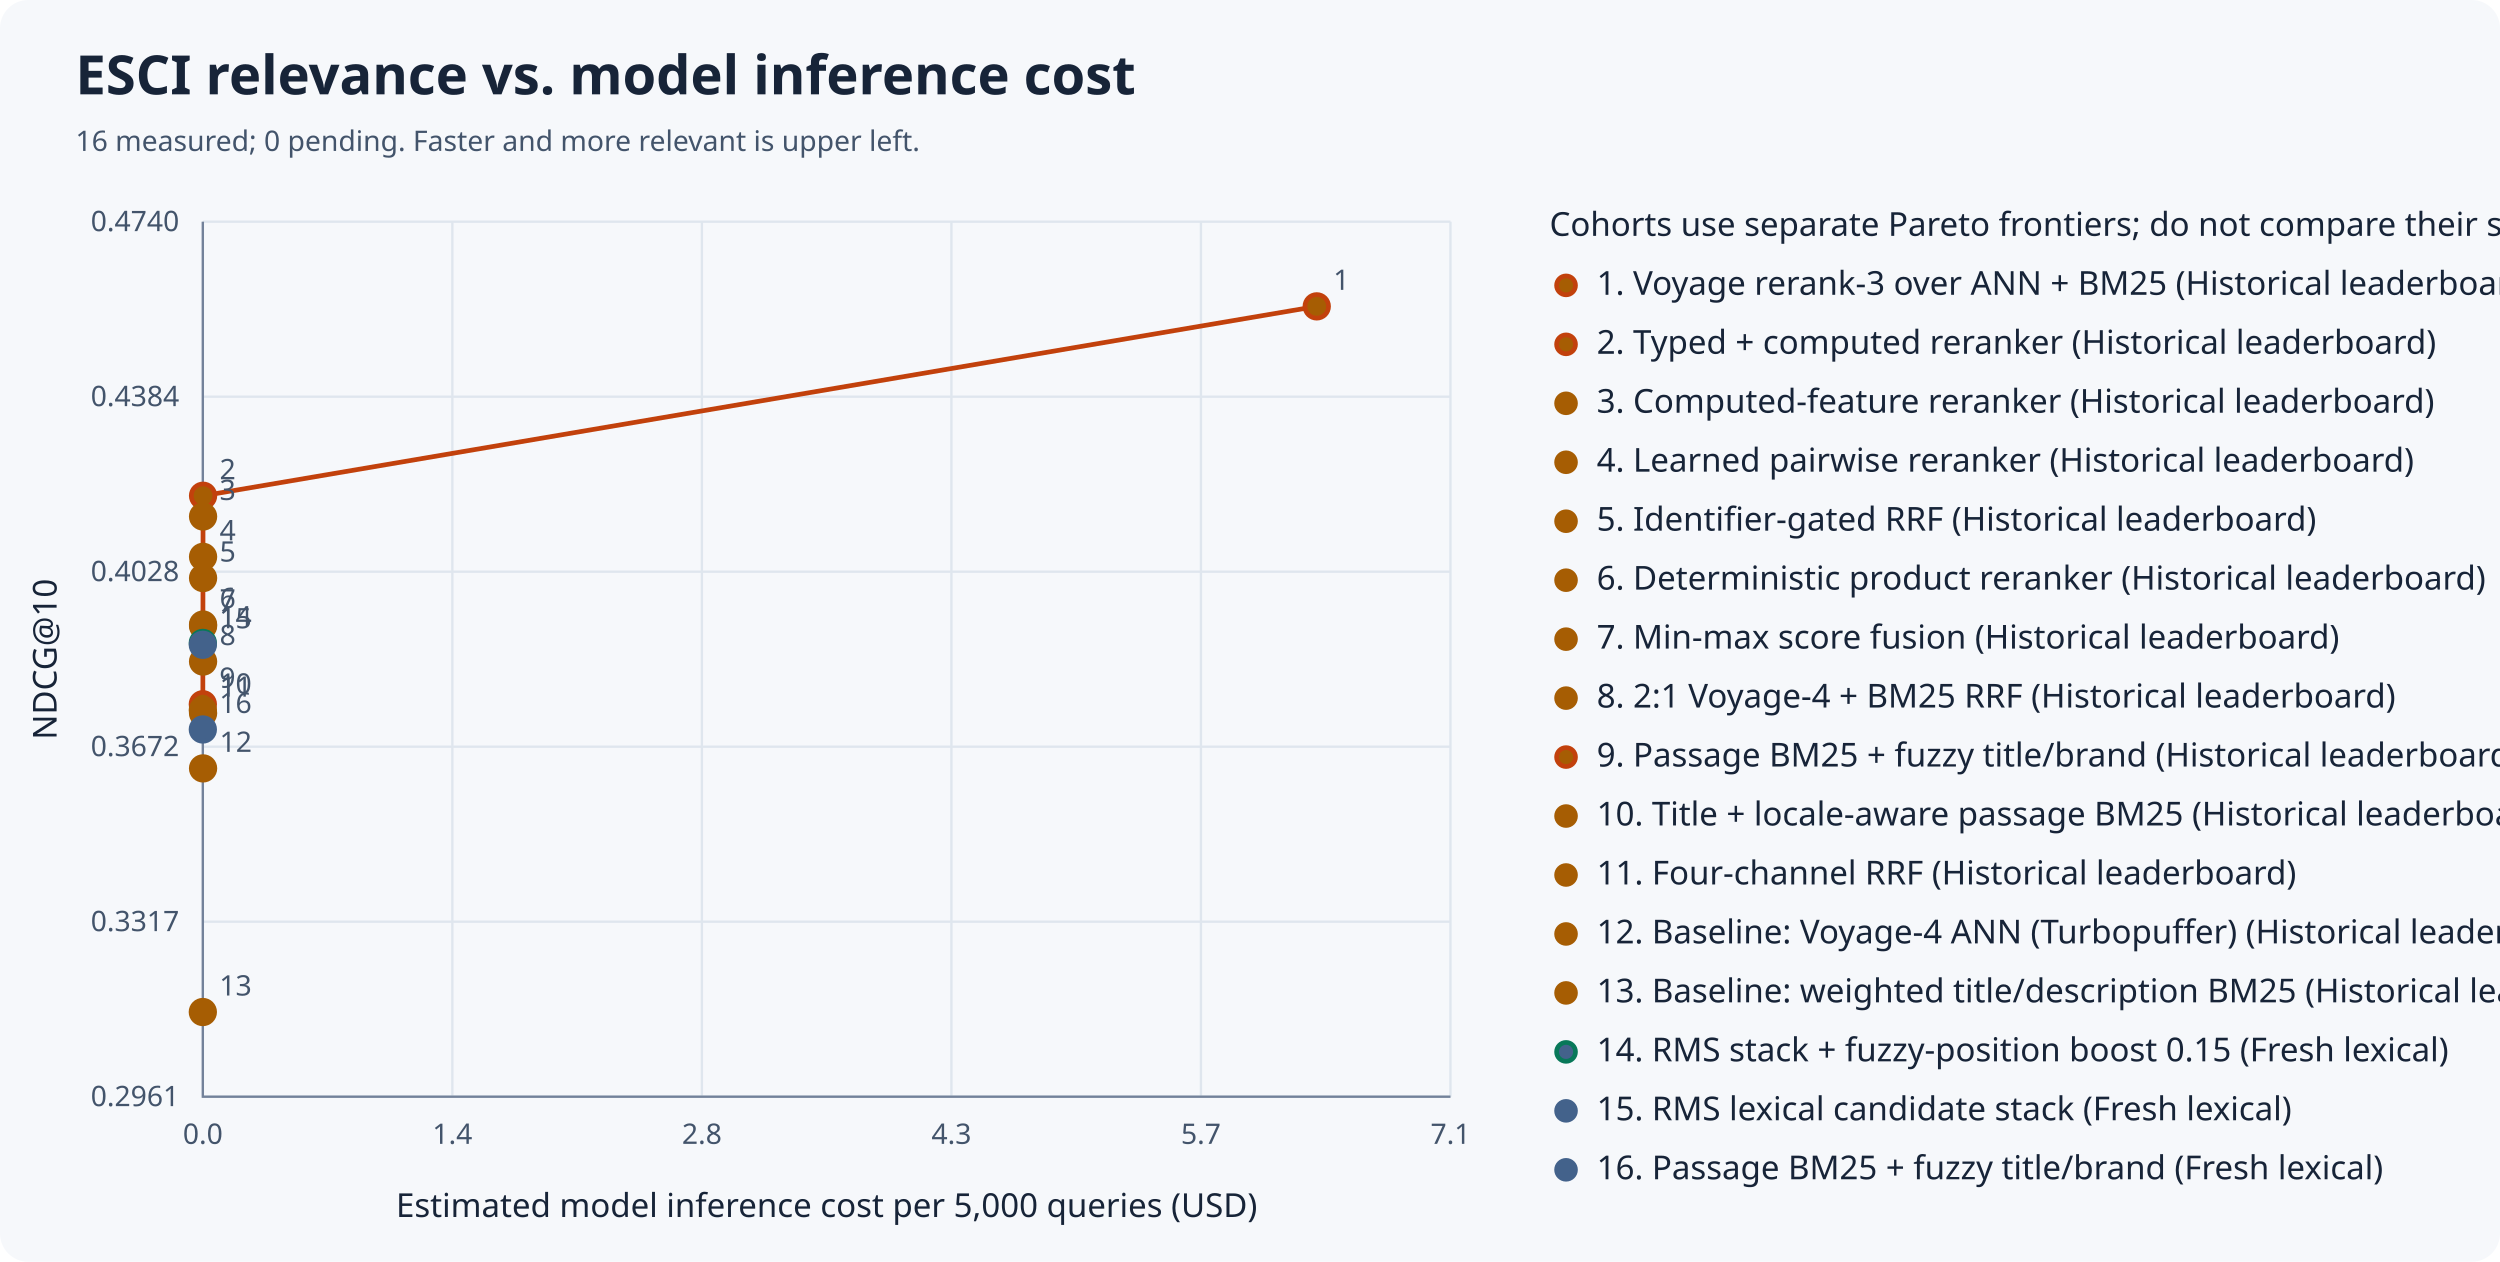
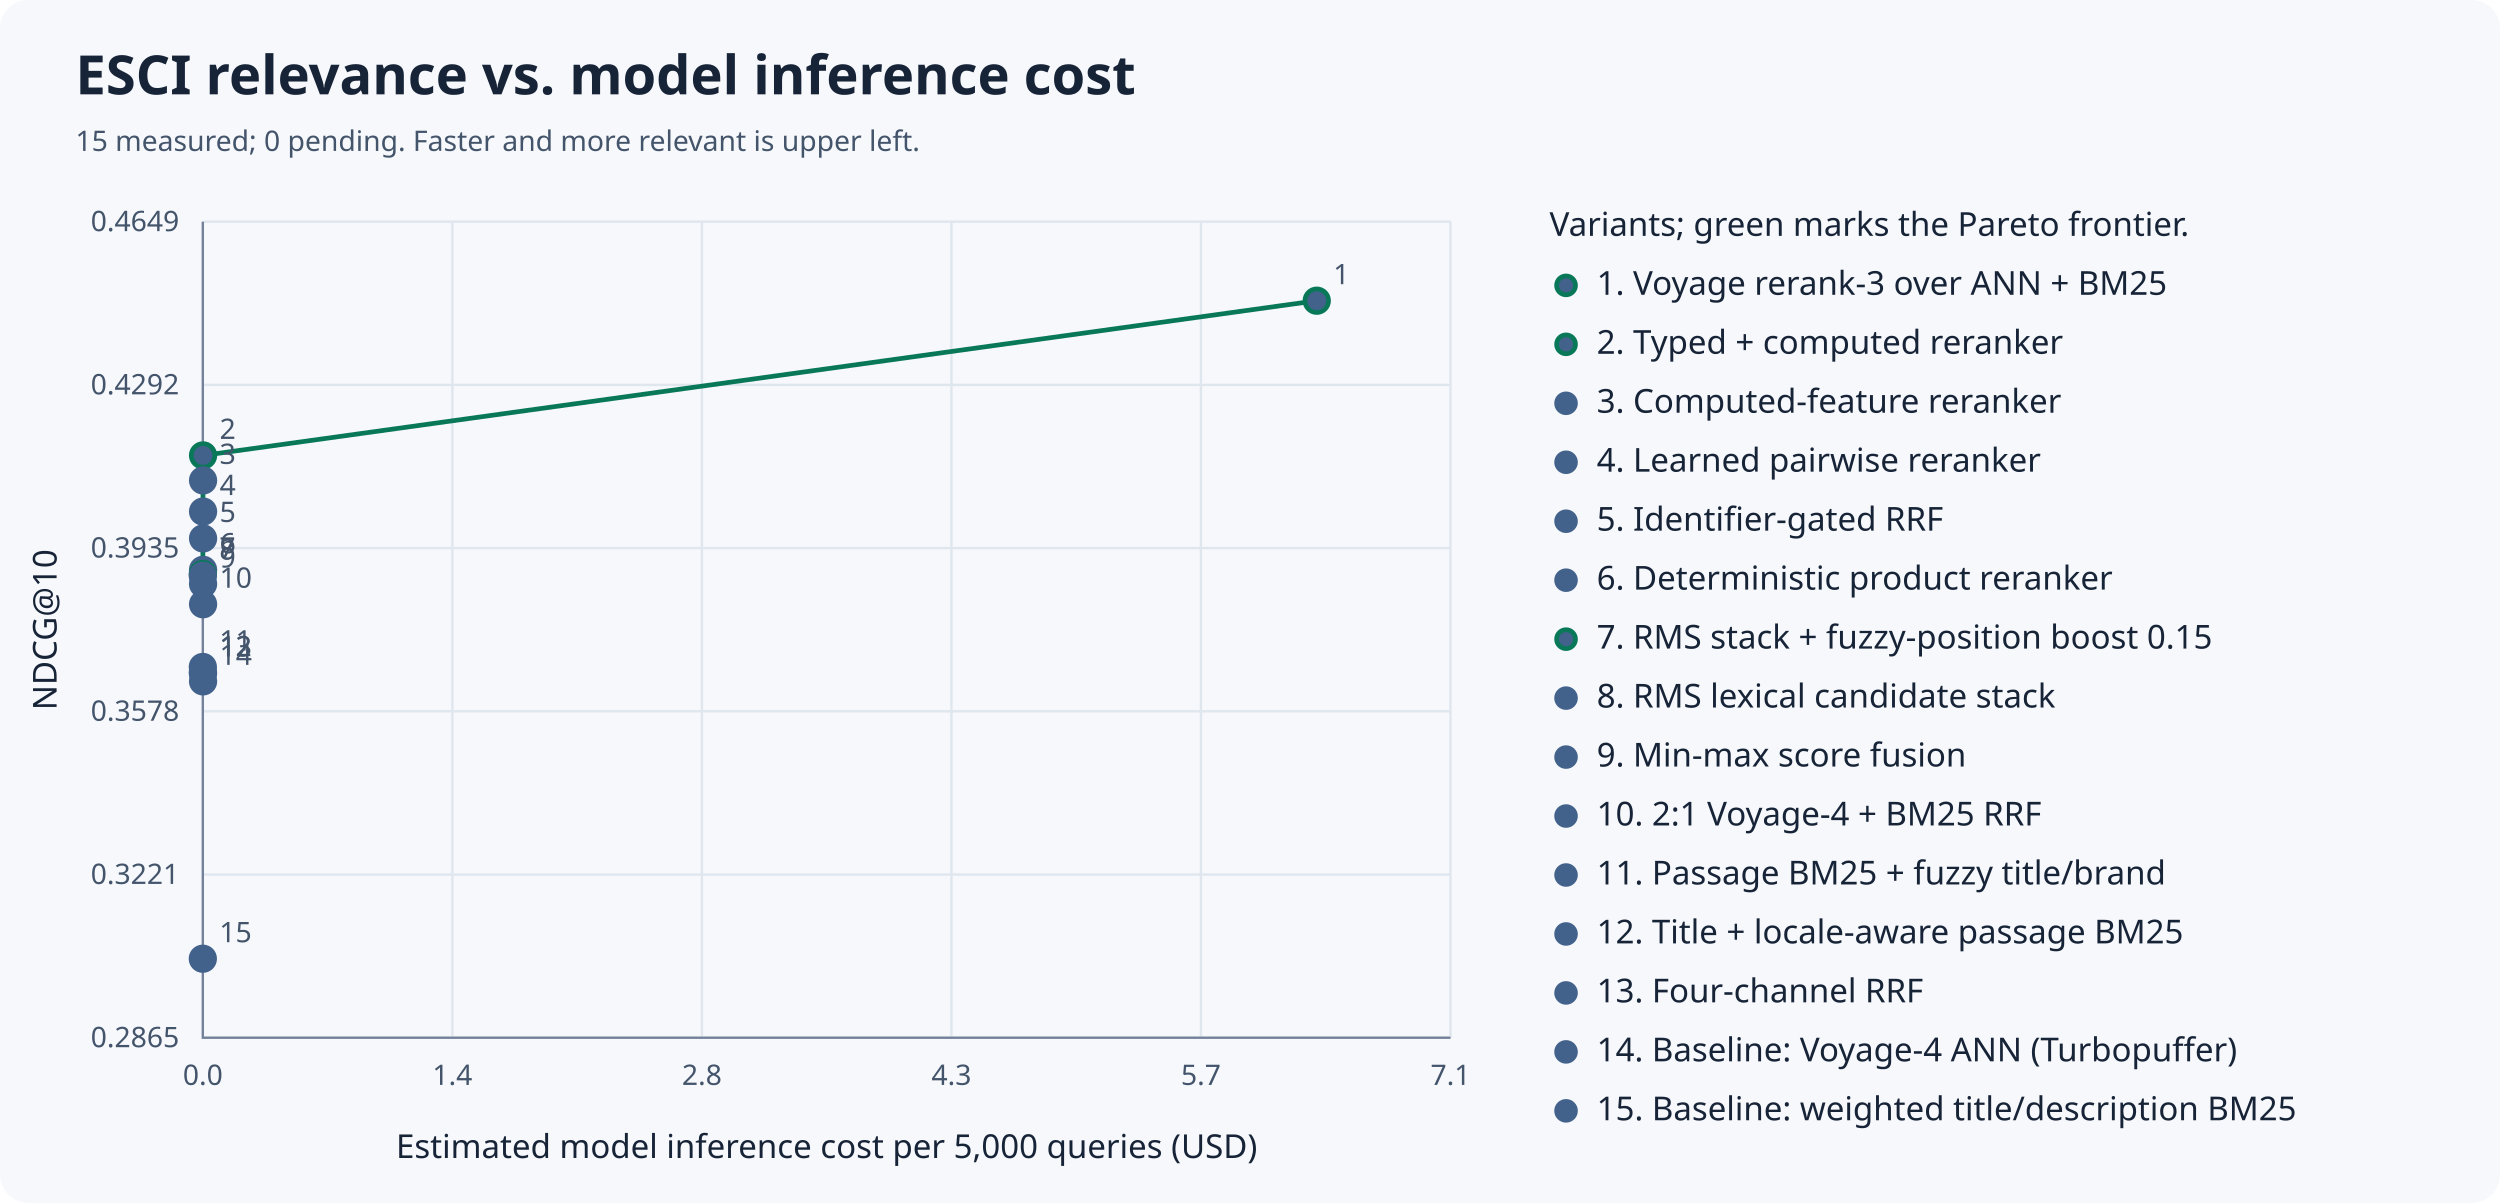
- <svg xmlns="http://www.w3.org/2000/svg" viewBox="0 0 1060 535" role="img" aria-labelledby="title desc">
+ <svg xmlns="http://www.w3.org/2000/svg" viewBox="0 0 1060 510" role="img" aria-labelledby="title desc">
  <style>text{font:14px system-ui,sans-serif;fill:#172438}.small{font-size:12px;fill:#43546b}.heading{font-size:23px;font-weight:bold}.axis{stroke:#73829a}.grid{stroke:#dfe6ee}</style>
  <rect width="100%" height="100%" rx="12" fill="#f6f8fb" />
  <text x="32" y="40" class="heading">ESCI relevance vs. model inference cost</text>
-   <text x="32" y="64" class="small">16 measured; 0 pending. Faster and more relevant is upper left.</text>
-   <path class="grid" d="M86.0 94V465 M86 465.0H615" />
-   <text class="small" x="86.0" y="485" text-anchor="middle">0.0</text>
-   <text class="small" x="76" y="469.0" text-anchor="end">0.2961</text>
-   <path class="grid" d="M191.8 94V465 M86 390.8H615" />
-   <text class="small" x="191.8" y="485" text-anchor="middle">1.4</text>
-   <text class="small" x="76" y="394.8" text-anchor="end">0.3317</text>
-   <path class="grid" d="M297.6 94V465 M86 316.6H615" />
-   <text class="small" x="297.6" y="485" text-anchor="middle">2.8</text>
-   <text class="small" x="76" y="320.6" text-anchor="end">0.3672</text>
-   <path class="grid" d="M403.4 94V465 M86 242.4H615" />
-   <text class="small" x="403.4" y="485" text-anchor="middle">4.3</text>
-   <text class="small" x="76" y="246.4" text-anchor="end">0.4028</text>
-   <path class="grid" d="M509.2 94V465 M86 168.2H615" />
-   <text class="small" x="509.2" y="485" text-anchor="middle">5.7</text>
-   <text class="small" x="76" y="172.2" text-anchor="end">0.4384</text>
-   <path class="grid" d="M615.0 94V465 M86 94.0H615" />
-   <text class="small" x="615.0" y="485" text-anchor="middle">7.1</text>
-   <text class="small" x="76" y="98.0" text-anchor="end">0.4740</text>
-   <path class="axis" fill="none" d="M86 94V465H615" />
-   <text x="350.5" y="516" text-anchor="middle">Estimated model inference cost per 5,000 queries (USD)</text>
-   <text transform="translate(24 279.5) rotate(-90)" text-anchor="middle">NDCG@10</text>
-   <text x="657" y="100">Cohorts use separate Pareto frontiers; do not compare their scores as paired measurements.</text>
-   <polyline points="86.0,272.6" fill="none" stroke="#087859" stroke-width="2" />
-   <polyline points="86.0,298.6 86.1,210.2 558.3,129.9" fill="none" stroke="#c2410c" stroke-width="2" />
-   <circle cx="558.3" cy="129.9" r="5" fill="#a65d03" stroke="#c2410c" stroke-width="2" />
-   <circle cx="664" cy="121" r="4" fill="#a65d03" stroke="#c2410c" stroke-width="2" />
-   <text x="677" y="125">1. Voyage rerank-3 over ANN + BM25 (Historical leaderboard)</text>
-   <circle cx="86.1" cy="210.2" r="5" fill="#a65d03" stroke="#c2410c" stroke-width="2" />
-   <circle cx="664" cy="146" r="4" fill="#a65d03" stroke="#c2410c" stroke-width="2" />
-   <text x="677" y="150">2. Typed + computed reranker (Historical leaderboard)</text>
-   <circle cx="86.1" cy="219.0" r="5" fill="#a65d03" stroke="#a65d03" stroke-width="2" />
-   <circle cx="664" cy="171" r="4" fill="#a65d03" stroke="#a65d03" stroke-width="2" />
-   <text x="677" y="175">3. Computed-feature reranker (Historical leaderboard)</text>
-   <circle cx="86.1" cy="236.1" r="5" fill="#a65d03" stroke="#a65d03" stroke-width="2" />
-   <circle cx="664" cy="196" r="4" fill="#a65d03" stroke="#a65d03" stroke-width="2" />
-   <text x="677" y="200">4. Learned pairwise reranker (Historical leaderboard)</text>
-   <circle cx="86.1" cy="245.1" r="5" fill="#a65d03" stroke="#a65d03" stroke-width="2" />
-   <circle cx="664" cy="221" r="4" fill="#a65d03" stroke="#a65d03" stroke-width="2" />
-   <text x="677" y="225">5. Identifier-gated RRF (Historical leaderboard)</text>
-   <circle cx="86.1" cy="264.8" r="5" fill="#a65d03" stroke="#a65d03" stroke-width="2" />
-   <circle cx="664" cy="246" r="4" fill="#a65d03" stroke="#a65d03" stroke-width="2" />
-   <text x="677" y="250">6. Deterministic product reranker (Historical leaderboard)</text>
-   <circle cx="86.1" cy="265.4" r="5" fill="#a65d03" stroke="#a65d03" stroke-width="2" />
-   <circle cx="664" cy="271" r="4" fill="#a65d03" stroke="#a65d03" stroke-width="2" />
-   <text x="677" y="275">7. Min-max score fusion (Historical leaderboard)</text>
-   <circle cx="86.1" cy="280.5" r="5" fill="#a65d03" stroke="#a65d03" stroke-width="2" />
-   <circle cx="664" cy="296" r="4" fill="#a65d03" stroke="#a65d03" stroke-width="2" />
-   <text x="677" y="300">8. 2:1 Voyage-4 + BM25 RRF (Historical leaderboard)</text>
-   <circle cx="86.0" cy="298.6" r="5" fill="#a65d03" stroke="#c2410c" stroke-width="2" />
-   <circle cx="664" cy="321" r="4" fill="#a65d03" stroke="#c2410c" stroke-width="2" />
-   <text x="677" y="325">9. Passage BM25 + fuzzy title/brand (Historical leaderboard)</text>
-   <circle cx="86.0" cy="301.1" r="5" fill="#a65d03" stroke="#a65d03" stroke-width="2" />
-   <circle cx="664" cy="346" r="4" fill="#a65d03" stroke="#a65d03" stroke-width="2" />
-   <text x="677" y="350">10. Title + locale-aware passage BM25 (Historical leaderboard)</text>
-   <circle cx="86.1" cy="302.4" r="5" fill="#a65d03" stroke="#a65d03" stroke-width="2" />
-   <circle cx="664" cy="371" r="4" fill="#a65d03" stroke="#a65d03" stroke-width="2" />
-   <text x="677" y="375">11. Four-channel RRF (Historical leaderboard)</text>
-   <circle cx="86.1" cy="325.8" r="5" fill="#a65d03" stroke="#a65d03" stroke-width="2" />
-   <circle cx="664" cy="396" r="4" fill="#a65d03" stroke="#a65d03" stroke-width="2" />
-   <text x="677" y="400">12. Baseline: Voyage-4 ANN (Turbopuffer) (Historical leaderboard)</text>
-   <circle cx="86.0" cy="429.1" r="5" fill="#a65d03" stroke="#a65d03" stroke-width="2" />
-   <circle cx="664" cy="421" r="4" fill="#a65d03" stroke="#a65d03" stroke-width="2" />
-   <text x="677" y="425">13. Baseline: weighted title/description BM25 (Historical leaderboard)</text>
-   <circle cx="86.0" cy="272.6" r="5" fill="#43628b" stroke="#087859" stroke-width="2" />
-   <circle cx="664" cy="446" r="4" fill="#43628b" stroke="#087859" stroke-width="2" />
-   <text x="677" y="450">14. RMS stack + fuzzy-position boost 0.15 (Fresh lexical)</text>
-   <circle cx="86.0" cy="273.4" r="5" fill="#43628b" stroke="#43628b" stroke-width="2" />
+   <text x="32" y="64" class="small">15 measured; 0 pending. Faster and more relevant is upper left.</text>
+   <path class="grid" d="M86.0 94V440 M86 440.0H615" />
+   <text class="small" x="86.0" y="460" text-anchor="middle">0.0</text>
+   <text class="small" x="76" y="444.0" text-anchor="end">0.2865</text>
+   <path class="grid" d="M191.8 94V440 M86 370.8H615" />
+   <text class="small" x="191.8" y="460" text-anchor="middle">1.4</text>
+   <text class="small" x="76" y="374.8" text-anchor="end">0.3221</text>
+   <path class="grid" d="M297.6 94V440 M86 301.6H615" />
+   <text class="small" x="297.6" y="460" text-anchor="middle">2.8</text>
+   <text class="small" x="76" y="305.6" text-anchor="end">0.3578</text>
+   <path class="grid" d="M403.4 94V440 M86 232.4H615" />
+   <text class="small" x="403.4" y="460" text-anchor="middle">4.3</text>
+   <text class="small" x="76" y="236.4" text-anchor="end">0.3935</text>
+   <path class="grid" d="M509.2 94V440 M86 163.2H615" />
+   <text class="small" x="509.2" y="460" text-anchor="middle">5.7</text>
+   <text class="small" x="76" y="167.2" text-anchor="end">0.4292</text>
+   <path class="grid" d="M615.0 94V440 M86 94.0H615" />
+   <text class="small" x="615.0" y="460" text-anchor="middle">7.1</text>
+   <text class="small" x="76" y="98.0" text-anchor="end">0.4649</text>
+   <path class="axis" fill="none" d="M86 94V440H615" />
+   <text x="350.5" y="491" text-anchor="middle">Estimated model inference cost per 5,000 queries (USD)</text>
+   <text transform="translate(24 267.0) rotate(-90)" text-anchor="middle">NDCG@10</text>
+   <text x="657" y="100">Variants; green marks the Pareto frontier.</text>
+   <polyline points="86.0,243.4 86.1,193.1 558.3,127.5" fill="none" stroke="#087859" stroke-width="2" />
+   <circle cx="558.3" cy="127.5" r="5" fill="#43628b" stroke="#087859" stroke-width="2" />
+   <circle cx="664" cy="121" r="4" fill="#43628b" stroke="#087859" stroke-width="2" />
+   <text x="677" y="125">1. Voyage rerank-3 over ANN + BM25</text>
+   <circle cx="86.1" cy="193.1" r="5" fill="#43628b" stroke="#087859" stroke-width="2" />
+   <circle cx="664" cy="146" r="4" fill="#43628b" stroke="#087859" stroke-width="2" />
+   <text x="677" y="150">2. Typed + computed reranker</text>
+   <circle cx="86.1" cy="203.7" r="5" fill="#43628b" stroke="#43628b" stroke-width="2" />
+   <circle cx="664" cy="171" r="4" fill="#43628b" stroke="#43628b" stroke-width="2" />
+   <text x="677" y="175">3. Computed-feature reranker</text>
+   <circle cx="86.1" cy="216.9" r="5" fill="#43628b" stroke="#43628b" stroke-width="2" />
+   <circle cx="664" cy="196" r="4" fill="#43628b" stroke="#43628b" stroke-width="2" />
+   <text x="677" y="200">4. Learned pairwise reranker</text>
+   <circle cx="86.1" cy="228.3" r="5" fill="#43628b" stroke="#43628b" stroke-width="2" />
+   <circle cx="664" cy="221" r="4" fill="#43628b" stroke="#43628b" stroke-width="2" />
+   <text x="677" y="225">5. Identifier-gated RRF</text>
+   <circle cx="86.1" cy="241.6" r="5" fill="#43628b" stroke="#43628b" stroke-width="2" />
+   <circle cx="664" cy="246" r="4" fill="#43628b" stroke="#43628b" stroke-width="2" />
+   <text x="677" y="250">6. Deterministic product reranker</text>
+   <circle cx="86.0" cy="243.4" r="5" fill="#43628b" stroke="#087859" stroke-width="2" />
+   <circle cx="664" cy="271" r="4" fill="#43628b" stroke="#087859" stroke-width="2" />
+   <text x="677" y="275">7. RMS stack + fuzzy-position boost 0.15</text>
+   <circle cx="86.0" cy="244.1" r="5" fill="#43628b" stroke="#43628b" stroke-width="2" />
+   <circle cx="664" cy="296" r="4" fill="#43628b" stroke="#43628b" stroke-width="2" />
+   <text x="677" y="300">8. RMS lexical candidate stack</text>
+   <circle cx="86.1" cy="247.6" r="5" fill="#43628b" stroke="#43628b" stroke-width="2" />
+   <circle cx="664" cy="321" r="4" fill="#43628b" stroke="#43628b" stroke-width="2" />
+   <text x="677" y="325">9. Min-max score fusion</text>
+   <circle cx="86.1" cy="256.2" r="5" fill="#43628b" stroke="#43628b" stroke-width="2" />
+   <circle cx="664" cy="346" r="4" fill="#43628b" stroke="#43628b" stroke-width="2" />
+   <text x="677" y="350">10. 2:1 Voyage-4 + BM25 RRF</text>
+   <circle cx="86.0" cy="282.8" r="5" fill="#43628b" stroke="#43628b" stroke-width="2" />
+   <circle cx="664" cy="371" r="4" fill="#43628b" stroke="#43628b" stroke-width="2" />
+   <text x="677" y="375">11. Passage BM25 + fuzzy title/brand</text>
+   <circle cx="86.0" cy="285.2" r="5" fill="#43628b" stroke="#43628b" stroke-width="2" />
+   <circle cx="664" cy="396" r="4" fill="#43628b" stroke="#43628b" stroke-width="2" />
+   <text x="677" y="400">12. Title + locale-aware passage BM25</text>
+   <circle cx="86.1" cy="285.4" r="5" fill="#43628b" stroke="#43628b" stroke-width="2" />
+   <circle cx="664" cy="421" r="4" fill="#43628b" stroke="#43628b" stroke-width="2" />
+   <text x="677" y="425">13. Four-channel RRF</text>
+   <circle cx="86.1" cy="288.9" r="5" fill="#43628b" stroke="#43628b" stroke-width="2" />
+   <circle cx="664" cy="446" r="4" fill="#43628b" stroke="#43628b" stroke-width="2" />
+   <text x="677" y="450">14. Baseline: Voyage-4 ANN (Turbopuffer)</text>
+   <circle cx="86.0" cy="406.5" r="5" fill="#43628b" stroke="#43628b" stroke-width="2" />
  <circle cx="664" cy="471" r="4" fill="#43628b" stroke="#43628b" stroke-width="2" />
-   <text x="677" y="475">15. RMS lexical candidate stack (Fresh lexical)</text>
-   <circle cx="86.0" cy="309.3" r="5" fill="#43628b" stroke="#43628b" stroke-width="2" />
-   <circle cx="664" cy="496" r="4" fill="#43628b" stroke="#43628b" stroke-width="2" />
-   <text x="677" y="500">16. Passage BM25 + fuzzy title/brand (Fresh lexical)</text>
-   <text class="small" x="565.3" y="122.9">1</text>
-   <text class="small" x="93.1" y="203.2">2</text>
-   <text class="small" x="93.1" y="212.0">3</text>
-   <text class="small" x="93.1" y="229.1">4</text>
-   <text class="small" x="93.1" y="238.1">5</text>
-   <text class="small" x="93.1" y="257.8">6</text>
-   <text class="small" x="93.1" y="258.4">7</text>
-   <text class="small" x="93.1" y="273.5">8</text>
-   <text class="small" x="93.0" y="291.6">9</text>
-   <text class="small" x="93.0" y="294.1">10</text>
-   <text class="small" x="93.1" y="295.4">11</text>
-   <text class="small" x="93.1" y="318.8">12</text>
-   <text class="small" x="93.0" y="422.1">13</text>
-   <text class="small" x="93.0" y="265.6">14</text>
-   <text class="small" x="93.0" y="266.4">15</text>
-   <text class="small" x="93.0" y="302.3">16</text>
+   <text x="677" y="475">15. Baseline: weighted title/description BM25</text>
+   <text class="small" x="565.3" y="120.5">1</text>
+   <text class="small" x="93.1" y="186.1">2</text>
+   <text class="small" x="93.1" y="196.7">3</text>
+   <text class="small" x="93.1" y="209.9">4</text>
+   <text class="small" x="93.1" y="221.3">5</text>
+   <text class="small" x="93.1" y="234.6">6</text>
+   <text class="small" x="93.0" y="236.4">7</text>
+   <text class="small" x="93.0" y="237.1">8</text>
+   <text class="small" x="93.1" y="240.6">9</text>
+   <text class="small" x="93.1" y="249.2">10</text>
+   <text class="small" x="93.0" y="275.8">11</text>
+   <text class="small" x="93.0" y="278.2">12</text>
+   <text class="small" x="93.1" y="278.4">13</text>
+   <text class="small" x="93.1" y="281.9">14</text>
+   <text class="small" x="93.0" y="399.5">15</text>
</svg>
